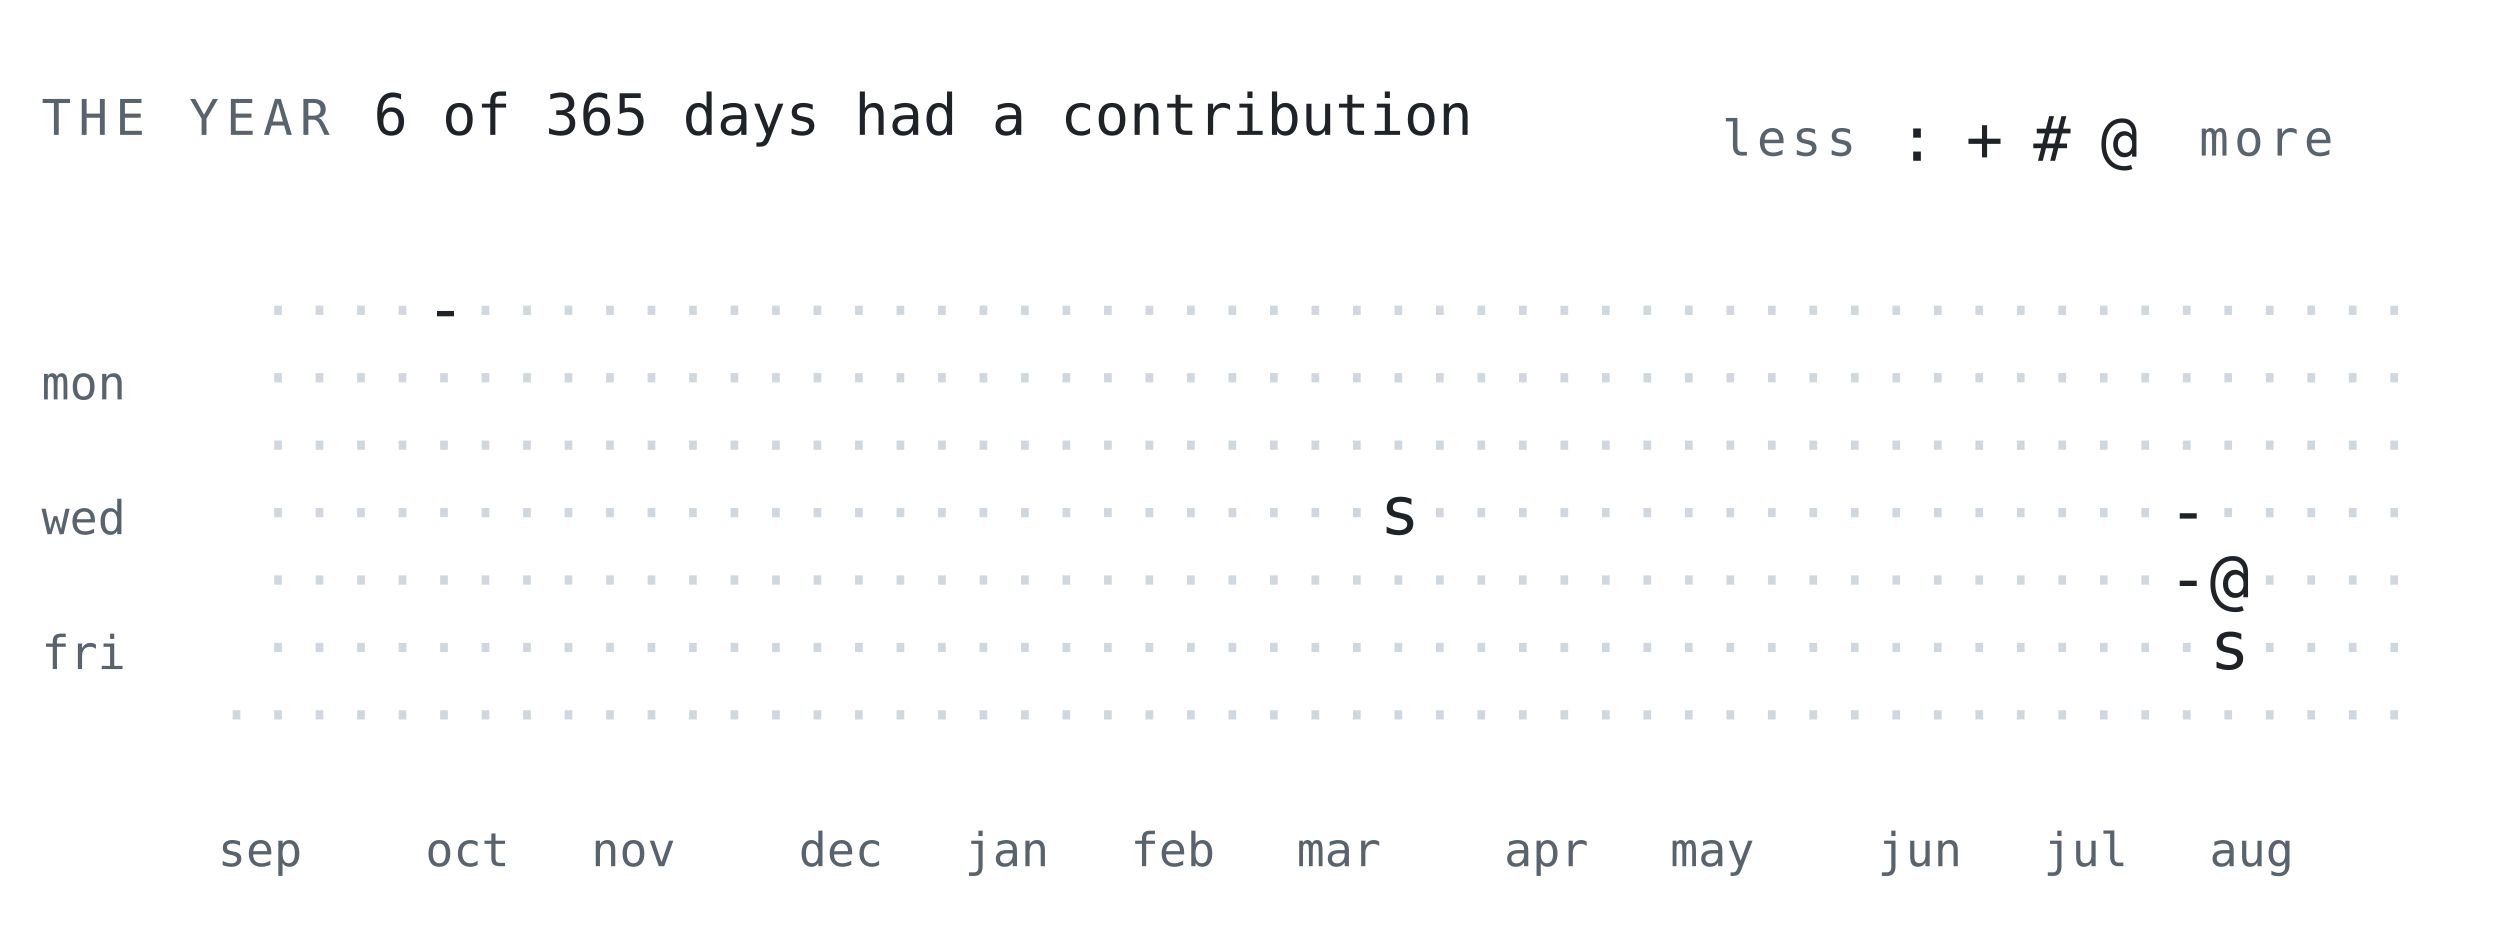
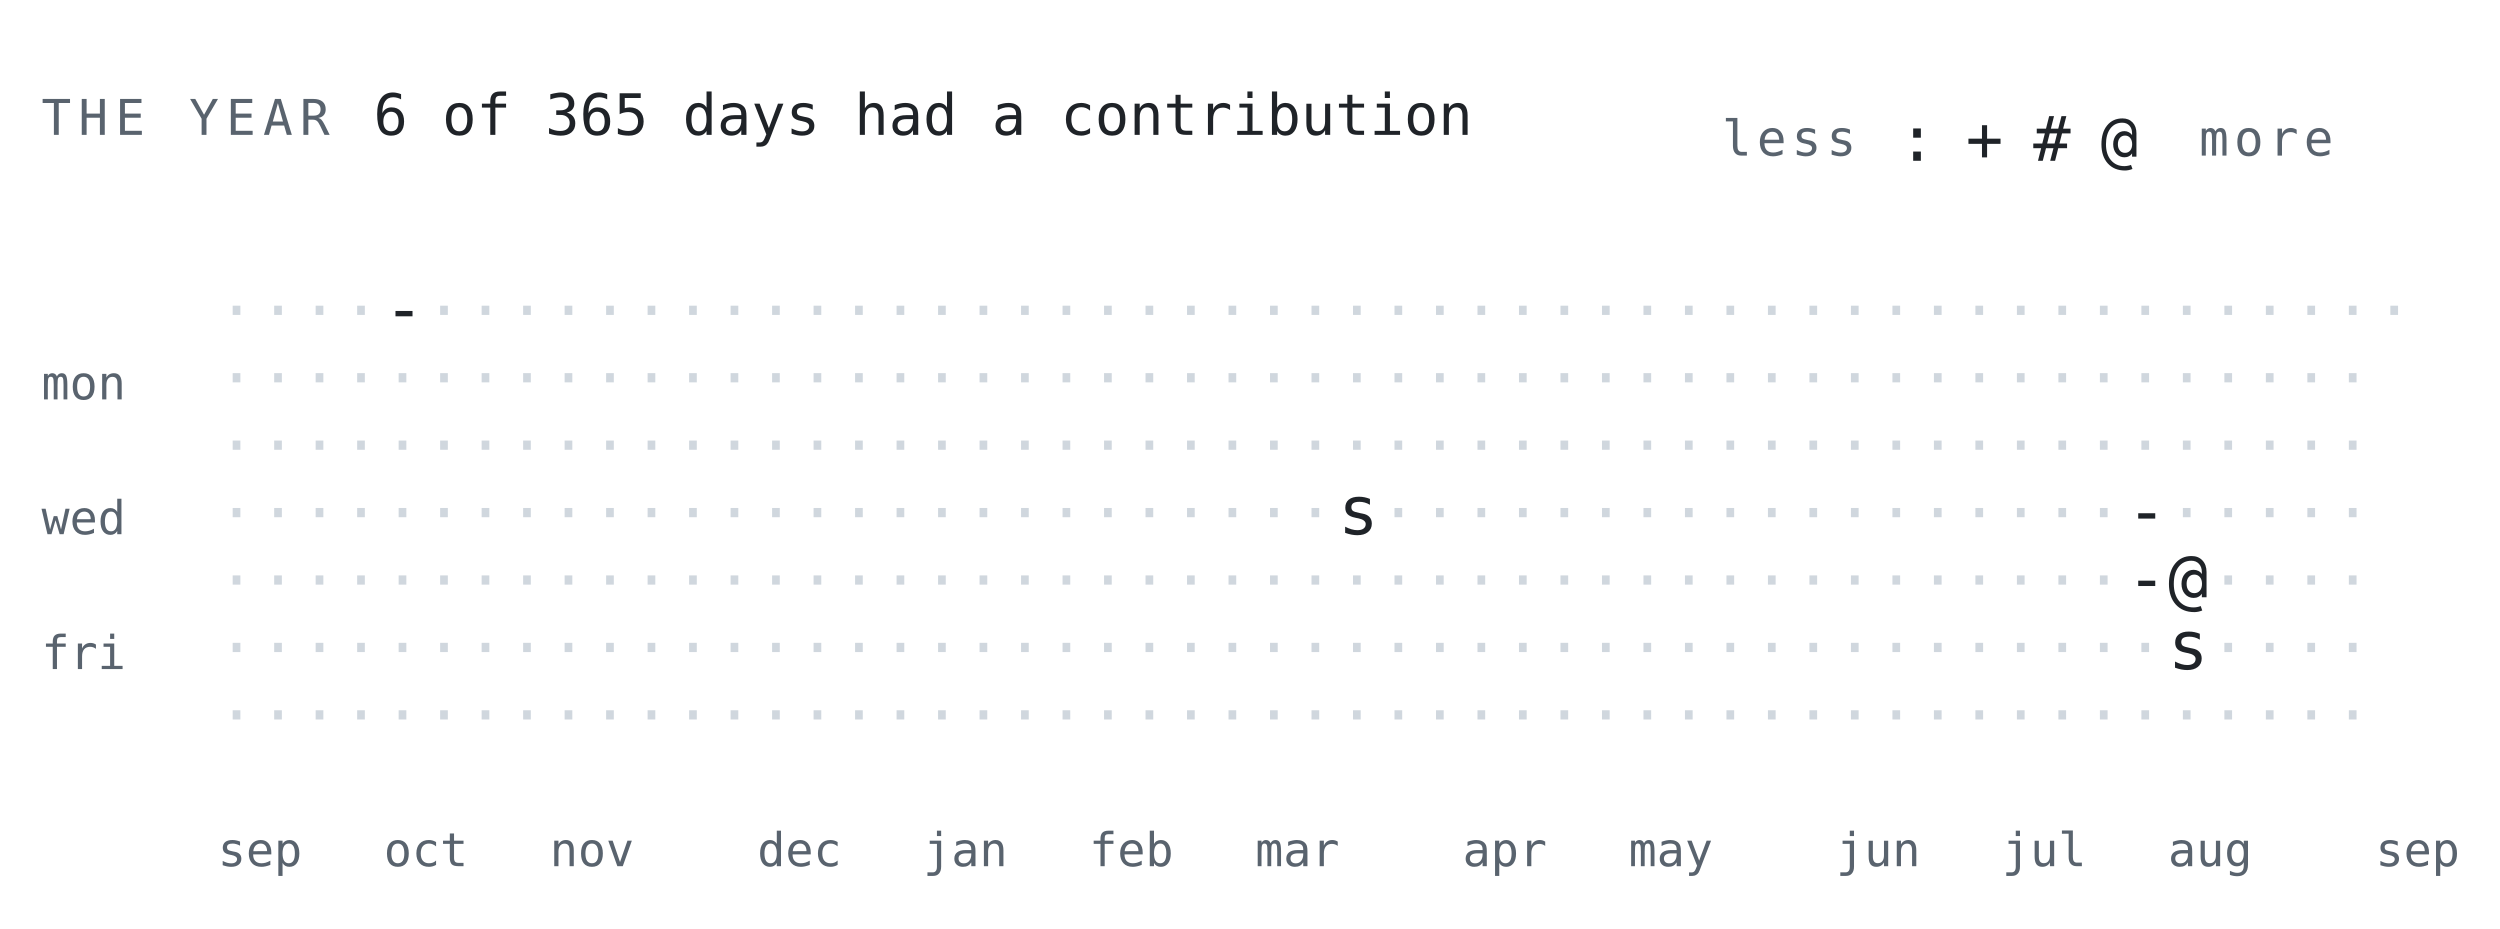
<svg xmlns="http://www.w3.org/2000/svg" viewBox="0 0 482 179" width="482" font-family="'JetBrains Mono', ui-monospace, SFMono-Regular, monospace">
  <style>
  .s{fill:#1f2328}  .m{fill:#59636e}  .t{fill:#d0d7de}
  .stk{stroke:#1f2328}  .trk{fill:#eaeef2}
  @media(prefers-color-scheme:dark){
    .s{fill:#e6edf3} .m{fill:#7d8590} .t{fill:#30363d}
    .stk{stroke:#e6edf3} .trk{fill:#21262d}
  }
</style>
  <rect fill="none" width="482" height="179" />
  <text class="m" x="8" y="26" font-size="9.5" letter-spacing="1.4">THE YEAR</text>
  <text class="s" x="72" y="26" font-size="11">6 of 365 days had a contribution</text>
  <text class="m" x="332" y="30" font-size="9.5" letter-spacing="1">less</text>
  <text class="s" x="366" y="31" font-size="12">:</text>
  <text class="s" x="379" y="31" font-size="12">+</text>
  <text class="s" x="392" y="31" font-size="12">#</text>
  <text class="s" x="405" y="31" font-size="12">@</text>
  <text class="m" x="424" y="30" font-size="9.5" letter-spacing="1">more</text>
+   <text class="t" x="42.0" y="64.0" font-size="12" xml:space="preserve">·</text>
+   <text class="t" x="42.0" y="77.0" font-size="12" xml:space="preserve">·</text>
+   <text class="t" x="42.0" y="90.0" font-size="12" xml:space="preserve">·</text>
+   <text class="t" x="42.0" y="103.0" font-size="12" xml:space="preserve">·</text>
+   <text class="t" x="42.0" y="116.0" font-size="12" xml:space="preserve">·</text>
+   <text class="t" x="42.0" y="129.0" font-size="12" xml:space="preserve">·</text>
  <text class="t" x="42.0" y="142.0" font-size="12" xml:space="preserve">·</text>
  <text class="t" x="50.0" y="64.0" font-size="12" xml:space="preserve">·</text>
  <text class="t" x="50.0" y="77.0" font-size="12" xml:space="preserve">·</text>
  <text class="t" x="50.0" y="90.0" font-size="12" xml:space="preserve">·</text>
  <text class="t" x="50.0" y="103.0" font-size="12" xml:space="preserve">·</text>
  <text class="t" x="50.0" y="116.0" font-size="12" xml:space="preserve">·</text>
  <text class="t" x="50.0" y="129.0" font-size="12" xml:space="preserve">·</text>
  <text class="t" x="50.0" y="142.0" font-size="12" xml:space="preserve">·</text>
  <text class="t" x="58.0" y="64.0" font-size="12" xml:space="preserve">·</text>
  <text class="t" x="58.0" y="77.0" font-size="12" xml:space="preserve">·</text>
  <text class="t" x="58.0" y="90.0" font-size="12" xml:space="preserve">·</text>
  <text class="t" x="58.0" y="103.0" font-size="12" xml:space="preserve">·</text>
  <text class="t" x="58.0" y="116.0" font-size="12" xml:space="preserve">·</text>
  <text class="t" x="58.0" y="129.0" font-size="12" xml:space="preserve">·</text>
  <text class="t" x="58.0" y="142.0" font-size="12" xml:space="preserve">·</text>
  <text class="t" x="66.0" y="64.0" font-size="12" xml:space="preserve">·</text>
  <text class="t" x="66.0" y="77.0" font-size="12" xml:space="preserve">·</text>
  <text class="t" x="66.0" y="90.0" font-size="12" xml:space="preserve">·</text>
  <text class="t" x="66.0" y="103.0" font-size="12" xml:space="preserve">·</text>
  <text class="t" x="66.0" y="116.0" font-size="12" xml:space="preserve">·</text>
  <text class="t" x="66.0" y="129.0" font-size="12" xml:space="preserve">·</text>
  <text class="t" x="66.0" y="142.0" font-size="12" xml:space="preserve">·</text>
-   <text class="t" x="74.0" y="64.0" font-size="12" xml:space="preserve">·</text>
+   <text class="s" x="74.0" y="64.0" font-size="12.9" xml:space="preserve">-</text>
  <text class="t" x="74.0" y="77.0" font-size="12" xml:space="preserve">·</text>
  <text class="t" x="74.0" y="90.0" font-size="12" xml:space="preserve">·</text>
  <text class="t" x="74.0" y="103.0" font-size="12" xml:space="preserve">·</text>
  <text class="t" x="74.0" y="116.0" font-size="12" xml:space="preserve">·</text>
  <text class="t" x="74.0" y="129.0" font-size="12" xml:space="preserve">·</text>
  <text class="t" x="74.0" y="142.0" font-size="12" xml:space="preserve">·</text>
-   <text class="s" x="82.0" y="64.0" font-size="12.9" xml:space="preserve">-</text>
+   <text class="t" x="82.0" y="64.0" font-size="12" xml:space="preserve">·</text>
  <text class="t" x="82.0" y="77.0" font-size="12" xml:space="preserve">·</text>
  <text class="t" x="82.0" y="90.0" font-size="12" xml:space="preserve">·</text>
  <text class="t" x="82.0" y="103.0" font-size="12" xml:space="preserve">·</text>
  <text class="t" x="82.0" y="116.0" font-size="12" xml:space="preserve">·</text>
  <text class="t" x="82.0" y="129.0" font-size="12" xml:space="preserve">·</text>
  <text class="t" x="82.0" y="142.0" font-size="12" xml:space="preserve">·</text>
  <text class="t" x="90.0" y="64.0" font-size="12" xml:space="preserve">·</text>
  <text class="t" x="90.0" y="77.0" font-size="12" xml:space="preserve">·</text>
  <text class="t" x="90.0" y="90.0" font-size="12" xml:space="preserve">·</text>
  <text class="t" x="90.0" y="103.0" font-size="12" xml:space="preserve">·</text>
  <text class="t" x="90.0" y="116.0" font-size="12" xml:space="preserve">·</text>
  <text class="t" x="90.0" y="129.0" font-size="12" xml:space="preserve">·</text>
  <text class="t" x="90.0" y="142.0" font-size="12" xml:space="preserve">·</text>
  <text class="t" x="98.0" y="64.0" font-size="12" xml:space="preserve">·</text>
  <text class="t" x="98.0" y="77.0" font-size="12" xml:space="preserve">·</text>
  <text class="t" x="98.0" y="90.0" font-size="12" xml:space="preserve">·</text>
  <text class="t" x="98.0" y="103.0" font-size="12" xml:space="preserve">·</text>
  <text class="t" x="98.0" y="116.0" font-size="12" xml:space="preserve">·</text>
  <text class="t" x="98.0" y="129.0" font-size="12" xml:space="preserve">·</text>
  <text class="t" x="98.0" y="142.0" font-size="12" xml:space="preserve">·</text>
  <text class="t" x="106.0" y="64.0" font-size="12" xml:space="preserve">·</text>
  <text class="t" x="106.0" y="77.0" font-size="12" xml:space="preserve">·</text>
  <text class="t" x="106.0" y="90.0" font-size="12" xml:space="preserve">·</text>
  <text class="t" x="106.0" y="103.0" font-size="12" xml:space="preserve">·</text>
  <text class="t" x="106.0" y="116.0" font-size="12" xml:space="preserve">·</text>
  <text class="t" x="106.0" y="129.0" font-size="12" xml:space="preserve">·</text>
  <text class="t" x="106.0" y="142.0" font-size="12" xml:space="preserve">·</text>
  <text class="t" x="114.0" y="64.0" font-size="12" xml:space="preserve">·</text>
  <text class="t" x="114.0" y="77.0" font-size="12" xml:space="preserve">·</text>
  <text class="t" x="114.0" y="90.0" font-size="12" xml:space="preserve">·</text>
  <text class="t" x="114.0" y="103.0" font-size="12" xml:space="preserve">·</text>
  <text class="t" x="114.0" y="116.0" font-size="12" xml:space="preserve">·</text>
  <text class="t" x="114.0" y="129.0" font-size="12" xml:space="preserve">·</text>
  <text class="t" x="114.0" y="142.0" font-size="12" xml:space="preserve">·</text>
  <text class="t" x="122.0" y="64.0" font-size="12" xml:space="preserve">·</text>
  <text class="t" x="122.0" y="77.0" font-size="12" xml:space="preserve">·</text>
  <text class="t" x="122.0" y="90.0" font-size="12" xml:space="preserve">·</text>
  <text class="t" x="122.0" y="103.0" font-size="12" xml:space="preserve">·</text>
  <text class="t" x="122.0" y="116.0" font-size="12" xml:space="preserve">·</text>
  <text class="t" x="122.0" y="129.0" font-size="12" xml:space="preserve">·</text>
  <text class="t" x="122.0" y="142.0" font-size="12" xml:space="preserve">·</text>
  <text class="t" x="130.0" y="64.0" font-size="12" xml:space="preserve">·</text>
  <text class="t" x="130.0" y="77.0" font-size="12" xml:space="preserve">·</text>
  <text class="t" x="130.0" y="90.0" font-size="12" xml:space="preserve">·</text>
  <text class="t" x="130.0" y="103.0" font-size="12" xml:space="preserve">·</text>
  <text class="t" x="130.0" y="116.0" font-size="12" xml:space="preserve">·</text>
  <text class="t" x="130.0" y="129.0" font-size="12" xml:space="preserve">·</text>
  <text class="t" x="130.0" y="142.0" font-size="12" xml:space="preserve">·</text>
  <text class="t" x="138.0" y="64.0" font-size="12" xml:space="preserve">·</text>
  <text class="t" x="138.0" y="77.0" font-size="12" xml:space="preserve">·</text>
  <text class="t" x="138.0" y="90.0" font-size="12" xml:space="preserve">·</text>
  <text class="t" x="138.0" y="103.0" font-size="12" xml:space="preserve">·</text>
  <text class="t" x="138.0" y="116.0" font-size="12" xml:space="preserve">·</text>
  <text class="t" x="138.0" y="129.0" font-size="12" xml:space="preserve">·</text>
  <text class="t" x="138.0" y="142.0" font-size="12" xml:space="preserve">·</text>
  <text class="t" x="146.0" y="64.0" font-size="12" xml:space="preserve">·</text>
  <text class="t" x="146.0" y="77.0" font-size="12" xml:space="preserve">·</text>
  <text class="t" x="146.0" y="90.0" font-size="12" xml:space="preserve">·</text>
  <text class="t" x="146.0" y="103.0" font-size="12" xml:space="preserve">·</text>
  <text class="t" x="146.0" y="116.0" font-size="12" xml:space="preserve">·</text>
  <text class="t" x="146.0" y="129.0" font-size="12" xml:space="preserve">·</text>
  <text class="t" x="146.0" y="142.0" font-size="12" xml:space="preserve">·</text>
  <text class="t" x="154.0" y="64.0" font-size="12" xml:space="preserve">·</text>
  <text class="t" x="154.0" y="77.0" font-size="12" xml:space="preserve">·</text>
  <text class="t" x="154.0" y="90.0" font-size="12" xml:space="preserve">·</text>
  <text class="t" x="154.0" y="103.0" font-size="12" xml:space="preserve">·</text>
  <text class="t" x="154.0" y="116.0" font-size="12" xml:space="preserve">·</text>
  <text class="t" x="154.0" y="129.0" font-size="12" xml:space="preserve">·</text>
  <text class="t" x="154.0" y="142.0" font-size="12" xml:space="preserve">·</text>
  <text class="t" x="162.0" y="64.0" font-size="12" xml:space="preserve">·</text>
  <text class="t" x="162.0" y="77.0" font-size="12" xml:space="preserve">·</text>
  <text class="t" x="162.0" y="90.0" font-size="12" xml:space="preserve">·</text>
  <text class="t" x="162.0" y="103.0" font-size="12" xml:space="preserve">·</text>
  <text class="t" x="162.0" y="116.0" font-size="12" xml:space="preserve">·</text>
  <text class="t" x="162.0" y="129.0" font-size="12" xml:space="preserve">·</text>
  <text class="t" x="162.0" y="142.0" font-size="12" xml:space="preserve">·</text>
  <text class="t" x="170.0" y="64.0" font-size="12" xml:space="preserve">·</text>
  <text class="t" x="170.0" y="77.0" font-size="12" xml:space="preserve">·</text>
  <text class="t" x="170.0" y="90.0" font-size="12" xml:space="preserve">·</text>
  <text class="t" x="170.0" y="103.0" font-size="12" xml:space="preserve">·</text>
  <text class="t" x="170.0" y="116.0" font-size="12" xml:space="preserve">·</text>
  <text class="t" x="170.0" y="129.0" font-size="12" xml:space="preserve">·</text>
  <text class="t" x="170.0" y="142.0" font-size="12" xml:space="preserve">·</text>
  <text class="t" x="178.0" y="64.0" font-size="12" xml:space="preserve">·</text>
  <text class="t" x="178.0" y="77.0" font-size="12" xml:space="preserve">·</text>
  <text class="t" x="178.0" y="90.0" font-size="12" xml:space="preserve">·</text>
  <text class="t" x="178.0" y="103.0" font-size="12" xml:space="preserve">·</text>
  <text class="t" x="178.0" y="116.0" font-size="12" xml:space="preserve">·</text>
  <text class="t" x="178.0" y="129.0" font-size="12" xml:space="preserve">·</text>
  <text class="t" x="178.0" y="142.0" font-size="12" xml:space="preserve">·</text>
  <text class="t" x="186.0" y="64.0" font-size="12" xml:space="preserve">·</text>
  <text class="t" x="186.0" y="77.0" font-size="12" xml:space="preserve">·</text>
  <text class="t" x="186.0" y="90.0" font-size="12" xml:space="preserve">·</text>
  <text class="t" x="186.0" y="103.0" font-size="12" xml:space="preserve">·</text>
  <text class="t" x="186.0" y="116.0" font-size="12" xml:space="preserve">·</text>
  <text class="t" x="186.0" y="129.0" font-size="12" xml:space="preserve">·</text>
  <text class="t" x="186.0" y="142.0" font-size="12" xml:space="preserve">·</text>
  <text class="t" x="194.0" y="64.0" font-size="12" xml:space="preserve">·</text>
  <text class="t" x="194.0" y="77.0" font-size="12" xml:space="preserve">·</text>
  <text class="t" x="194.0" y="90.0" font-size="12" xml:space="preserve">·</text>
  <text class="t" x="194.0" y="103.0" font-size="12" xml:space="preserve">·</text>
  <text class="t" x="194.0" y="116.0" font-size="12" xml:space="preserve">·</text>
  <text class="t" x="194.0" y="129.0" font-size="12" xml:space="preserve">·</text>
  <text class="t" x="194.0" y="142.0" font-size="12" xml:space="preserve">·</text>
  <text class="t" x="202.0" y="64.0" font-size="12" xml:space="preserve">·</text>
  <text class="t" x="202.0" y="77.0" font-size="12" xml:space="preserve">·</text>
  <text class="t" x="202.0" y="90.0" font-size="12" xml:space="preserve">·</text>
  <text class="t" x="202.0" y="103.0" font-size="12" xml:space="preserve">·</text>
  <text class="t" x="202.0" y="116.0" font-size="12" xml:space="preserve">·</text>
  <text class="t" x="202.0" y="129.0" font-size="12" xml:space="preserve">·</text>
  <text class="t" x="202.0" y="142.0" font-size="12" xml:space="preserve">·</text>
  <text class="t" x="210.0" y="64.0" font-size="12" xml:space="preserve">·</text>
  <text class="t" x="210.0" y="77.0" font-size="12" xml:space="preserve">·</text>
  <text class="t" x="210.0" y="90.0" font-size="12" xml:space="preserve">·</text>
  <text class="t" x="210.0" y="103.0" font-size="12" xml:space="preserve">·</text>
  <text class="t" x="210.0" y="116.0" font-size="12" xml:space="preserve">·</text>
  <text class="t" x="210.0" y="129.0" font-size="12" xml:space="preserve">·</text>
  <text class="t" x="210.0" y="142.0" font-size="12" xml:space="preserve">·</text>
  <text class="t" x="218.0" y="64.0" font-size="12" xml:space="preserve">·</text>
  <text class="t" x="218.0" y="77.0" font-size="12" xml:space="preserve">·</text>
  <text class="t" x="218.0" y="90.0" font-size="12" xml:space="preserve">·</text>
  <text class="t" x="218.0" y="103.0" font-size="12" xml:space="preserve">·</text>
  <text class="t" x="218.0" y="116.0" font-size="12" xml:space="preserve">·</text>
  <text class="t" x="218.0" y="129.0" font-size="12" xml:space="preserve">·</text>
  <text class="t" x="218.0" y="142.0" font-size="12" xml:space="preserve">·</text>
  <text class="t" x="226.0" y="64.0" font-size="12" xml:space="preserve">·</text>
  <text class="t" x="226.0" y="77.0" font-size="12" xml:space="preserve">·</text>
  <text class="t" x="226.0" y="90.0" font-size="12" xml:space="preserve">·</text>
  <text class="t" x="226.0" y="103.0" font-size="12" xml:space="preserve">·</text>
  <text class="t" x="226.0" y="116.0" font-size="12" xml:space="preserve">·</text>
  <text class="t" x="226.0" y="129.0" font-size="12" xml:space="preserve">·</text>
  <text class="t" x="226.0" y="142.0" font-size="12" xml:space="preserve">·</text>
  <text class="t" x="234.0" y="64.0" font-size="12" xml:space="preserve">·</text>
  <text class="t" x="234.0" y="77.0" font-size="12" xml:space="preserve">·</text>
  <text class="t" x="234.0" y="90.0" font-size="12" xml:space="preserve">·</text>
  <text class="t" x="234.0" y="103.0" font-size="12" xml:space="preserve">·</text>
  <text class="t" x="234.0" y="116.0" font-size="12" xml:space="preserve">·</text>
  <text class="t" x="234.0" y="129.0" font-size="12" xml:space="preserve">·</text>
  <text class="t" x="234.0" y="142.0" font-size="12" xml:space="preserve">·</text>
  <text class="t" x="242.0" y="64.0" font-size="12" xml:space="preserve">·</text>
  <text class="t" x="242.0" y="77.0" font-size="12" xml:space="preserve">·</text>
  <text class="t" x="242.0" y="90.0" font-size="12" xml:space="preserve">·</text>
  <text class="t" x="242.0" y="103.0" font-size="12" xml:space="preserve">·</text>
  <text class="t" x="242.0" y="116.0" font-size="12" xml:space="preserve">·</text>
  <text class="t" x="242.0" y="129.0" font-size="12" xml:space="preserve">·</text>
  <text class="t" x="242.0" y="142.0" font-size="12" xml:space="preserve">·</text>
  <text class="t" x="250.0" y="64.0" font-size="12" xml:space="preserve">·</text>
  <text class="t" x="250.0" y="77.0" font-size="12" xml:space="preserve">·</text>
  <text class="t" x="250.0" y="90.0" font-size="12" xml:space="preserve">·</text>
  <text class="t" x="250.0" y="103.0" font-size="12" xml:space="preserve">·</text>
  <text class="t" x="250.0" y="116.0" font-size="12" xml:space="preserve">·</text>
  <text class="t" x="250.0" y="129.0" font-size="12" xml:space="preserve">·</text>
  <text class="t" x="250.0" y="142.0" font-size="12" xml:space="preserve">·</text>
  <text class="t" x="258.0" y="64.0" font-size="12" xml:space="preserve">·</text>
  <text class="t" x="258.0" y="77.0" font-size="12" xml:space="preserve">·</text>
  <text class="t" x="258.0" y="90.0" font-size="12" xml:space="preserve">·</text>
-   <text class="t" x="258.0" y="103.0" font-size="12" xml:space="preserve">·</text>
+   <text class="s" x="258.0" y="103.0" font-size="12.9" xml:space="preserve">s</text>
  <text class="t" x="258.0" y="116.0" font-size="12" xml:space="preserve">·</text>
  <text class="t" x="258.0" y="129.0" font-size="12" xml:space="preserve">·</text>
  <text class="t" x="258.0" y="142.0" font-size="12" xml:space="preserve">·</text>
  <text class="t" x="266.0" y="64.0" font-size="12" xml:space="preserve">·</text>
  <text class="t" x="266.0" y="77.0" font-size="12" xml:space="preserve">·</text>
  <text class="t" x="266.0" y="90.0" font-size="12" xml:space="preserve">·</text>
-   <text class="s" x="266.0" y="103.0" font-size="12.9" xml:space="preserve">s</text>
+   <text class="t" x="266.0" y="103.0" font-size="12" xml:space="preserve">·</text>
  <text class="t" x="266.0" y="116.0" font-size="12" xml:space="preserve">·</text>
  <text class="t" x="266.0" y="129.0" font-size="12" xml:space="preserve">·</text>
  <text class="t" x="266.0" y="142.0" font-size="12" xml:space="preserve">·</text>
  <text class="t" x="274.0" y="64.0" font-size="12" xml:space="preserve">·</text>
  <text class="t" x="274.0" y="77.0" font-size="12" xml:space="preserve">·</text>
  <text class="t" x="274.0" y="90.0" font-size="12" xml:space="preserve">·</text>
  <text class="t" x="274.0" y="103.0" font-size="12" xml:space="preserve">·</text>
  <text class="t" x="274.0" y="116.0" font-size="12" xml:space="preserve">·</text>
  <text class="t" x="274.0" y="129.0" font-size="12" xml:space="preserve">·</text>
  <text class="t" x="274.0" y="142.0" font-size="12" xml:space="preserve">·</text>
  <text class="t" x="282.0" y="64.0" font-size="12" xml:space="preserve">·</text>
  <text class="t" x="282.0" y="77.0" font-size="12" xml:space="preserve">·</text>
  <text class="t" x="282.0" y="90.0" font-size="12" xml:space="preserve">·</text>
  <text class="t" x="282.0" y="103.0" font-size="12" xml:space="preserve">·</text>
  <text class="t" x="282.0" y="116.0" font-size="12" xml:space="preserve">·</text>
  <text class="t" x="282.0" y="129.0" font-size="12" xml:space="preserve">·</text>
  <text class="t" x="282.0" y="142.0" font-size="12" xml:space="preserve">·</text>
  <text class="t" x="290.0" y="64.0" font-size="12" xml:space="preserve">·</text>
  <text class="t" x="290.0" y="77.0" font-size="12" xml:space="preserve">·</text>
  <text class="t" x="290.0" y="90.0" font-size="12" xml:space="preserve">·</text>
  <text class="t" x="290.0" y="103.0" font-size="12" xml:space="preserve">·</text>
  <text class="t" x="290.0" y="116.0" font-size="12" xml:space="preserve">·</text>
  <text class="t" x="290.0" y="129.0" font-size="12" xml:space="preserve">·</text>
  <text class="t" x="290.0" y="142.0" font-size="12" xml:space="preserve">·</text>
  <text class="t" x="298.0" y="64.0" font-size="12" xml:space="preserve">·</text>
  <text class="t" x="298.0" y="77.0" font-size="12" xml:space="preserve">·</text>
  <text class="t" x="298.0" y="90.0" font-size="12" xml:space="preserve">·</text>
  <text class="t" x="298.0" y="103.0" font-size="12" xml:space="preserve">·</text>
  <text class="t" x="298.0" y="116.0" font-size="12" xml:space="preserve">·</text>
  <text class="t" x="298.0" y="129.0" font-size="12" xml:space="preserve">·</text>
  <text class="t" x="298.0" y="142.0" font-size="12" xml:space="preserve">·</text>
  <text class="t" x="306.0" y="64.0" font-size="12" xml:space="preserve">·</text>
  <text class="t" x="306.0" y="77.0" font-size="12" xml:space="preserve">·</text>
  <text class="t" x="306.0" y="90.0" font-size="12" xml:space="preserve">·</text>
  <text class="t" x="306.0" y="103.0" font-size="12" xml:space="preserve">·</text>
  <text class="t" x="306.0" y="116.0" font-size="12" xml:space="preserve">·</text>
  <text class="t" x="306.0" y="129.0" font-size="12" xml:space="preserve">·</text>
  <text class="t" x="306.0" y="142.0" font-size="12" xml:space="preserve">·</text>
  <text class="t" x="314.0" y="64.0" font-size="12" xml:space="preserve">·</text>
  <text class="t" x="314.0" y="77.0" font-size="12" xml:space="preserve">·</text>
  <text class="t" x="314.0" y="90.0" font-size="12" xml:space="preserve">·</text>
  <text class="t" x="314.0" y="103.0" font-size="12" xml:space="preserve">·</text>
  <text class="t" x="314.0" y="116.0" font-size="12" xml:space="preserve">·</text>
  <text class="t" x="314.0" y="129.0" font-size="12" xml:space="preserve">·</text>
  <text class="t" x="314.0" y="142.0" font-size="12" xml:space="preserve">·</text>
  <text class="t" x="322.0" y="64.0" font-size="12" xml:space="preserve">·</text>
  <text class="t" x="322.0" y="77.0" font-size="12" xml:space="preserve">·</text>
  <text class="t" x="322.0" y="90.0" font-size="12" xml:space="preserve">·</text>
  <text class="t" x="322.0" y="103.0" font-size="12" xml:space="preserve">·</text>
  <text class="t" x="322.0" y="116.0" font-size="12" xml:space="preserve">·</text>
  <text class="t" x="322.0" y="129.0" font-size="12" xml:space="preserve">·</text>
  <text class="t" x="322.0" y="142.0" font-size="12" xml:space="preserve">·</text>
  <text class="t" x="330.0" y="64.0" font-size="12" xml:space="preserve">·</text>
  <text class="t" x="330.0" y="77.0" font-size="12" xml:space="preserve">·</text>
  <text class="t" x="330.0" y="90.0" font-size="12" xml:space="preserve">·</text>
  <text class="t" x="330.0" y="103.0" font-size="12" xml:space="preserve">·</text>
  <text class="t" x="330.0" y="116.0" font-size="12" xml:space="preserve">·</text>
  <text class="t" x="330.0" y="129.0" font-size="12" xml:space="preserve">·</text>
  <text class="t" x="330.0" y="142.0" font-size="12" xml:space="preserve">·</text>
  <text class="t" x="338.0" y="64.0" font-size="12" xml:space="preserve">·</text>
  <text class="t" x="338.0" y="77.0" font-size="12" xml:space="preserve">·</text>
  <text class="t" x="338.0" y="90.0" font-size="12" xml:space="preserve">·</text>
  <text class="t" x="338.0" y="103.0" font-size="12" xml:space="preserve">·</text>
  <text class="t" x="338.0" y="116.0" font-size="12" xml:space="preserve">·</text>
  <text class="t" x="338.0" y="129.0" font-size="12" xml:space="preserve">·</text>
  <text class="t" x="338.0" y="142.0" font-size="12" xml:space="preserve">·</text>
  <text class="t" x="346.0" y="64.0" font-size="12" xml:space="preserve">·</text>
  <text class="t" x="346.0" y="77.0" font-size="12" xml:space="preserve">·</text>
  <text class="t" x="346.0" y="90.0" font-size="12" xml:space="preserve">·</text>
  <text class="t" x="346.0" y="103.0" font-size="12" xml:space="preserve">·</text>
  <text class="t" x="346.0" y="116.0" font-size="12" xml:space="preserve">·</text>
  <text class="t" x="346.0" y="129.0" font-size="12" xml:space="preserve">·</text>
  <text class="t" x="346.0" y="142.0" font-size="12" xml:space="preserve">·</text>
  <text class="t" x="354.0" y="64.0" font-size="12" xml:space="preserve">·</text>
  <text class="t" x="354.0" y="77.0" font-size="12" xml:space="preserve">·</text>
  <text class="t" x="354.0" y="90.0" font-size="12" xml:space="preserve">·</text>
  <text class="t" x="354.0" y="103.0" font-size="12" xml:space="preserve">·</text>
  <text class="t" x="354.0" y="116.0" font-size="12" xml:space="preserve">·</text>
  <text class="t" x="354.0" y="129.0" font-size="12" xml:space="preserve">·</text>
  <text class="t" x="354.0" y="142.0" font-size="12" xml:space="preserve">·</text>
  <text class="t" x="362.0" y="64.0" font-size="12" xml:space="preserve">·</text>
  <text class="t" x="362.0" y="77.0" font-size="12" xml:space="preserve">·</text>
  <text class="t" x="362.0" y="90.0" font-size="12" xml:space="preserve">·</text>
  <text class="t" x="362.0" y="103.0" font-size="12" xml:space="preserve">·</text>
  <text class="t" x="362.0" y="116.0" font-size="12" xml:space="preserve">·</text>
  <text class="t" x="362.0" y="129.0" font-size="12" xml:space="preserve">·</text>
  <text class="t" x="362.0" y="142.0" font-size="12" xml:space="preserve">·</text>
  <text class="t" x="370.0" y="64.0" font-size="12" xml:space="preserve">·</text>
  <text class="t" x="370.0" y="77.0" font-size="12" xml:space="preserve">·</text>
  <text class="t" x="370.0" y="90.0" font-size="12" xml:space="preserve">·</text>
  <text class="t" x="370.0" y="103.0" font-size="12" xml:space="preserve">·</text>
  <text class="t" x="370.0" y="116.0" font-size="12" xml:space="preserve">·</text>
  <text class="t" x="370.0" y="129.0" font-size="12" xml:space="preserve">·</text>
  <text class="t" x="370.0" y="142.0" font-size="12" xml:space="preserve">·</text>
  <text class="t" x="378.0" y="64.0" font-size="12" xml:space="preserve">·</text>
  <text class="t" x="378.0" y="77.0" font-size="12" xml:space="preserve">·</text>
  <text class="t" x="378.0" y="90.0" font-size="12" xml:space="preserve">·</text>
  <text class="t" x="378.0" y="103.0" font-size="12" xml:space="preserve">·</text>
  <text class="t" x="378.0" y="116.0" font-size="12" xml:space="preserve">·</text>
  <text class="t" x="378.0" y="129.0" font-size="12" xml:space="preserve">·</text>
  <text class="t" x="378.0" y="142.0" font-size="12" xml:space="preserve">·</text>
  <text class="t" x="386.0" y="64.0" font-size="12" xml:space="preserve">·</text>
  <text class="t" x="386.0" y="77.0" font-size="12" xml:space="preserve">·</text>
  <text class="t" x="386.0" y="90.0" font-size="12" xml:space="preserve">·</text>
  <text class="t" x="386.0" y="103.0" font-size="12" xml:space="preserve">·</text>
  <text class="t" x="386.0" y="116.0" font-size="12" xml:space="preserve">·</text>
  <text class="t" x="386.0" y="129.0" font-size="12" xml:space="preserve">·</text>
  <text class="t" x="386.0" y="142.0" font-size="12" xml:space="preserve">·</text>
  <text class="t" x="394.0" y="64.0" font-size="12" xml:space="preserve">·</text>
  <text class="t" x="394.0" y="77.0" font-size="12" xml:space="preserve">·</text>
  <text class="t" x="394.0" y="90.0" font-size="12" xml:space="preserve">·</text>
  <text class="t" x="394.0" y="103.0" font-size="12" xml:space="preserve">·</text>
  <text class="t" x="394.0" y="116.0" font-size="12" xml:space="preserve">·</text>
  <text class="t" x="394.0" y="129.0" font-size="12" xml:space="preserve">·</text>
  <text class="t" x="394.0" y="142.0" font-size="12" xml:space="preserve">·</text>
  <text class="t" x="402.0" y="64.0" font-size="12" xml:space="preserve">·</text>
  <text class="t" x="402.0" y="77.0" font-size="12" xml:space="preserve">·</text>
  <text class="t" x="402.0" y="90.0" font-size="12" xml:space="preserve">·</text>
  <text class="t" x="402.0" y="103.0" font-size="12" xml:space="preserve">·</text>
  <text class="t" x="402.0" y="116.0" font-size="12" xml:space="preserve">·</text>
  <text class="t" x="402.0" y="129.0" font-size="12" xml:space="preserve">·</text>
  <text class="t" x="402.0" y="142.0" font-size="12" xml:space="preserve">·</text>
  <text class="t" x="410.0" y="64.0" font-size="12" xml:space="preserve">·</text>
  <text class="t" x="410.0" y="77.0" font-size="12" xml:space="preserve">·</text>
  <text class="t" x="410.0" y="90.0" font-size="12" xml:space="preserve">·</text>
-   <text class="t" x="410.0" y="103.0" font-size="12" xml:space="preserve">·</text>
-   <text class="t" x="410.0" y="116.0" font-size="12" xml:space="preserve">·</text>
+   <text class="s" x="410.0" y="103.0" font-size="12.9" xml:space="preserve">-</text>
+   <text class="s" x="410.0" y="116.0" font-size="12.9" xml:space="preserve">-</text>
  <text class="t" x="410.0" y="129.0" font-size="12" xml:space="preserve">·</text>
  <text class="t" x="410.0" y="142.0" font-size="12" xml:space="preserve">·</text>
  <text class="t" x="418.0" y="64.0" font-size="12" xml:space="preserve">·</text>
  <text class="t" x="418.0" y="77.0" font-size="12" xml:space="preserve">·</text>
  <text class="t" x="418.0" y="90.0" font-size="12" xml:space="preserve">·</text>
-   <text class="s" x="418.0" y="103.0" font-size="12.9" xml:space="preserve">-</text>
-   <text class="s" x="418.0" y="116.0" font-size="12.9" xml:space="preserve">-</text>
-   <text class="t" x="418.0" y="129.0" font-size="12" xml:space="preserve">·</text>
+   <text class="t" x="418.0" y="103.0" font-size="12" xml:space="preserve">·</text>
+   <text class="s" x="418.0" y="116.0" font-size="12.9" xml:space="preserve">@</text>
+   <text class="s" x="418.0" y="129.0" font-size="12.9" xml:space="preserve">s</text>
  <text class="t" x="418.0" y="142.0" font-size="12" xml:space="preserve">·</text>
  <text class="t" x="426.0" y="64.0" font-size="12" xml:space="preserve">·</text>
  <text class="t" x="426.0" y="77.0" font-size="12" xml:space="preserve">·</text>
  <text class="t" x="426.0" y="90.0" font-size="12" xml:space="preserve">·</text>
  <text class="t" x="426.0" y="103.0" font-size="12" xml:space="preserve">·</text>
-   <text class="s" x="426.0" y="116.0" font-size="12.9" xml:space="preserve">@</text>
-   <text class="s" x="426.0" y="129.0" font-size="12.9" xml:space="preserve">s</text>
+   <text class="t" x="426.0" y="116.0" font-size="12" xml:space="preserve">·</text>
+   <text class="t" x="426.0" y="129.0" font-size="12" xml:space="preserve">·</text>
  <text class="t" x="426.0" y="142.0" font-size="12" xml:space="preserve">·</text>
  <text class="t" x="434.0" y="64.0" font-size="12" xml:space="preserve">·</text>
  <text class="t" x="434.0" y="77.0" font-size="12" xml:space="preserve">·</text>
  <text class="t" x="434.0" y="90.0" font-size="12" xml:space="preserve">·</text>
  <text class="t" x="434.0" y="103.0" font-size="12" xml:space="preserve">·</text>
  <text class="t" x="434.0" y="116.0" font-size="12" xml:space="preserve">·</text>
  <text class="t" x="434.0" y="129.0" font-size="12" xml:space="preserve">·</text>
  <text class="t" x="434.0" y="142.0" font-size="12" xml:space="preserve">·</text>
  <text class="t" x="442.0" y="64.0" font-size="12" xml:space="preserve">·</text>
  <text class="t" x="442.0" y="77.0" font-size="12" xml:space="preserve">·</text>
  <text class="t" x="442.0" y="90.0" font-size="12" xml:space="preserve">·</text>
  <text class="t" x="442.0" y="103.0" font-size="12" xml:space="preserve">·</text>
  <text class="t" x="442.0" y="116.0" font-size="12" xml:space="preserve">·</text>
  <text class="t" x="442.0" y="129.0" font-size="12" xml:space="preserve">·</text>
  <text class="t" x="442.0" y="142.0" font-size="12" xml:space="preserve">·</text>
  <text class="t" x="450.0" y="64.0" font-size="12" xml:space="preserve">·</text>
  <text class="t" x="450.0" y="77.0" font-size="12" xml:space="preserve">·</text>
  <text class="t" x="450.0" y="90.0" font-size="12" xml:space="preserve">·</text>
  <text class="t" x="450.0" y="103.0" font-size="12" xml:space="preserve">·</text>
  <text class="t" x="450.0" y="116.0" font-size="12" xml:space="preserve">·</text>
  <text class="t" x="450.0" y="129.0" font-size="12" xml:space="preserve">·</text>
  <text class="t" x="450.0" y="142.0" font-size="12" xml:space="preserve">·</text>
  <text class="t" x="458.0" y="64.0" font-size="12" xml:space="preserve">·</text>
-   <text class="t" x="458.0" y="77.0" font-size="12" xml:space="preserve">·</text>
-   <text class="t" x="458.0" y="90.0" font-size="12" xml:space="preserve">·</text>
-   <text class="t" x="458.0" y="103.0" font-size="12" xml:space="preserve">·</text>
-   <text class="t" x="458.0" y="116.0" font-size="12" xml:space="preserve">·</text>
-   <text class="t" x="458.0" y="129.0" font-size="12" xml:space="preserve">·</text>
-   <text class="t" x="458.0" y="142.0" font-size="12" xml:space="preserve">·</text>
  <text class="m" x="8" y="77.0" font-size="9">mon</text>
  <text class="m" x="8" y="103.0" font-size="9">wed</text>
  <text class="m" x="8" y="129.0" font-size="9">fri</text>
  <text class="m" x="42.0" y="167.0" font-size="9">sep</text>
-   <text class="m" x="82.0" y="167.0" font-size="9">oct</text>
-   <text class="m" x="114.0" y="167.0" font-size="9">nov</text>
-   <text class="m" x="154.0" y="167.0" font-size="9">dec</text>
-   <text class="m" x="186.0" y="167.0" font-size="9">jan</text>
-   <text class="m" x="218.0" y="167.0" font-size="9">feb</text>
-   <text class="m" x="250.0" y="167.0" font-size="9">mar</text>
-   <text class="m" x="290.0" y="167.0" font-size="9">apr</text>
-   <text class="m" x="322.0" y="167.0" font-size="9">may</text>
-   <text class="m" x="362.0" y="167.0" font-size="9">jun</text>
-   <text class="m" x="394.0" y="167.0" font-size="9">jul</text>
-   <text class="m" x="426.0" y="167.0" font-size="9">aug</text>
+   <text class="m" x="74.0" y="167.0" font-size="9">oct</text>
+   <text class="m" x="106.0" y="167.0" font-size="9">nov</text>
+   <text class="m" x="146.0" y="167.0" font-size="9">dec</text>
+   <text class="m" x="178.0" y="167.0" font-size="9">jan</text>
+   <text class="m" x="210.0" y="167.0" font-size="9">feb</text>
+   <text class="m" x="242.0" y="167.0" font-size="9">mar</text>
+   <text class="m" x="282.0" y="167.0" font-size="9">apr</text>
+   <text class="m" x="314.0" y="167.0" font-size="9">may</text>
+   <text class="m" x="354.0" y="167.0" font-size="9">jun</text>
+   <text class="m" x="386.0" y="167.0" font-size="9">jul</text>
+   <text class="m" x="418.0" y="167.0" font-size="9">aug</text>
+   <text class="m" x="458.0" y="167.0" font-size="9">sep</text>
</svg>
